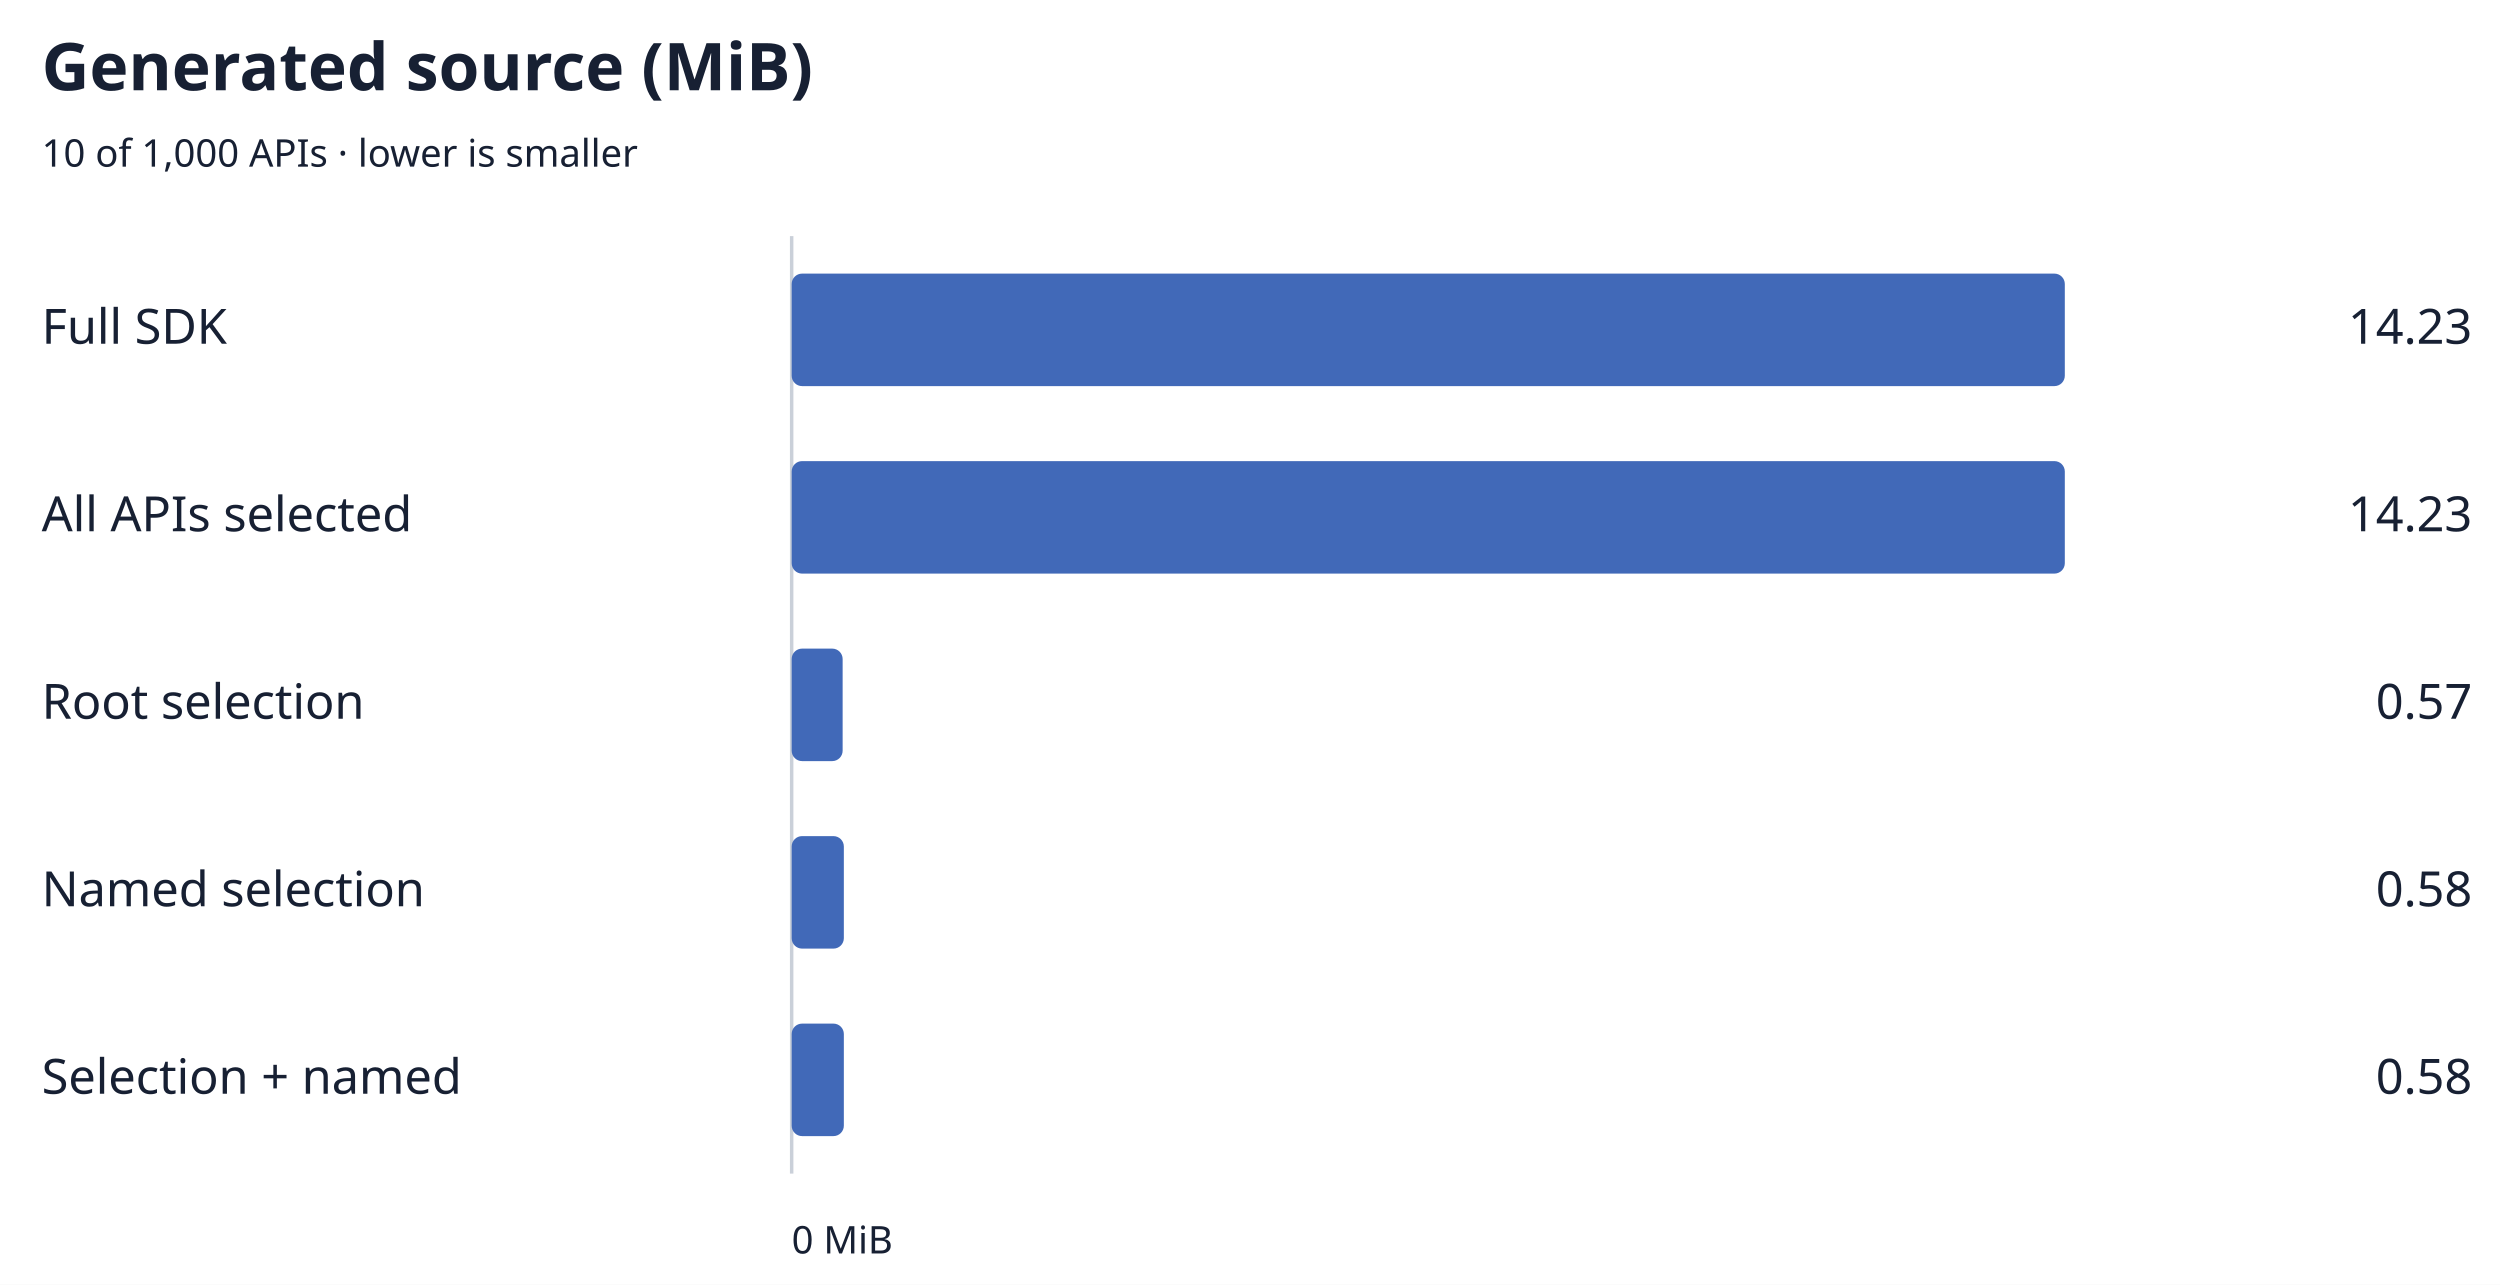
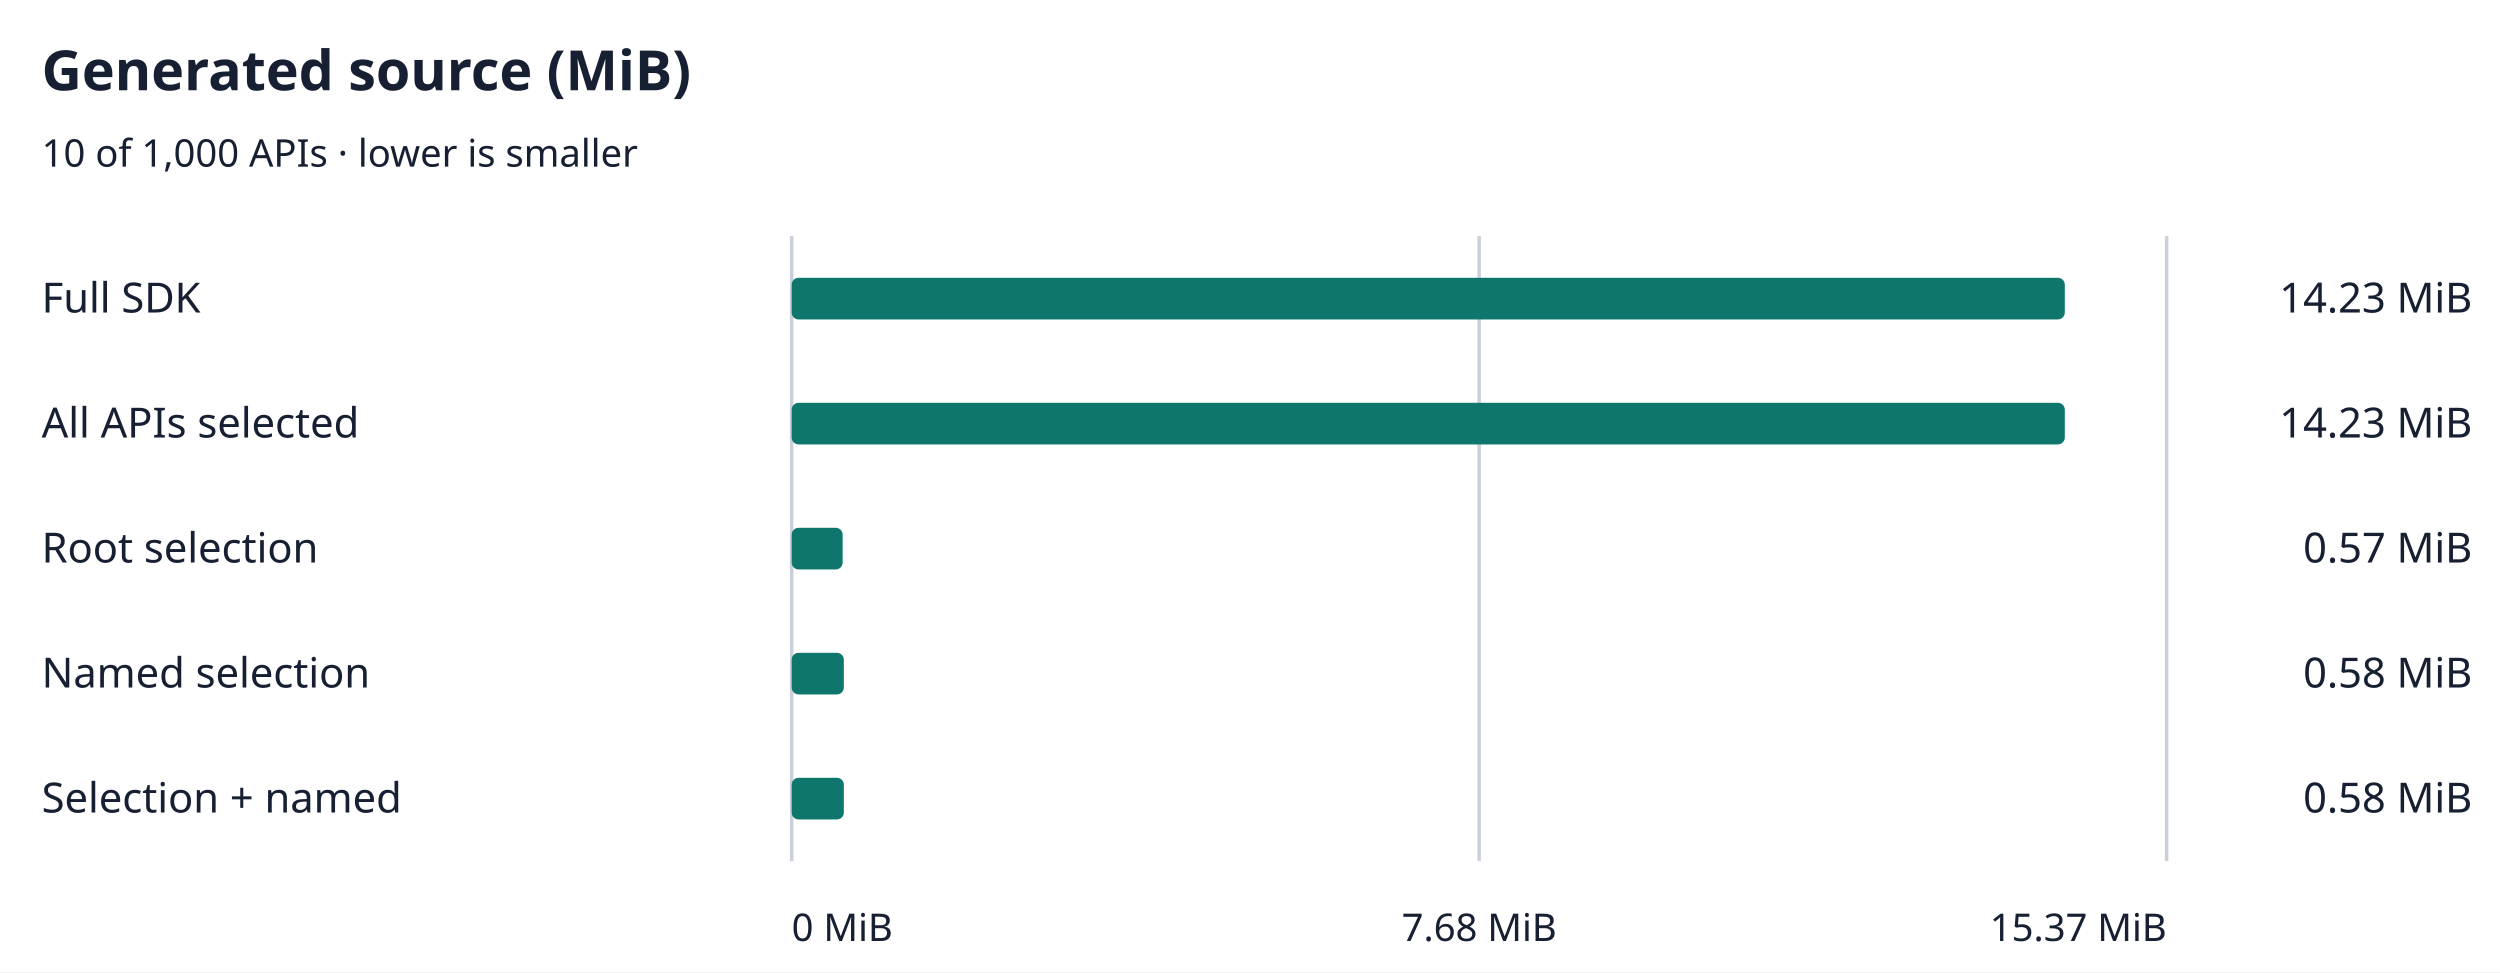
- <svg xmlns="http://www.w3.org/2000/svg" width="720" height="370" viewBox="0 0 720 370" role="img" aria-label="Generated source (MiB)">
-   <rect width="720" height="370" fill="white" />
-   <g font-family="system-ui,sans-serif" font-size="14" fill="#172033">
-     <text x="12" y="26" font-size="19" font-weight="600">Generated source (MiB)</text>
+ <svg xmlns="http://www.w3.org/2000/svg" width="720" height="280" viewBox="0 0 720 280" role="img" aria-label="Generated source (MiB)">
+   <rect width="720" height="280" fill="white" />
+   <g font-family="system-ui,sans-serif" font-size="12" fill="#172033">
+     <text x="12" y="26" font-size="16" font-weight="600">Generated source (MiB)</text>
    <text x="12" y="48" font-size="11">10 of 1,000 APIs · lower is smaller</text>
    <g transform="translate(0 56)">
-       <line x1="228" y1="12" x2="228" y2="282" stroke="#cad0d9" />
+       <line x1="228" y1="12" x2="228" y2="192" stroke="#cad0d9" />
+       <text x="228" y="215" text-anchor="start" font-size="11">0 MiB</text>
+       <line x1="426" y1="12" x2="426" y2="192" stroke="#cad0d9" />
+       <text x="426" y="215" text-anchor="middle" font-size="11">7.68 MiB</text>
+       <line x1="624" y1="12" x2="624" y2="192" stroke="#cad0d9" />
+       <text x="624" y="215" text-anchor="end" font-size="11">15.37 MiB</text>
      <g>
-         <text x="12" y="43">Full SDK</text>
-         <rect x="228" y="22.8" width="366.667" height="32.4" rx="3" fill="#4169b8" />
-         <text x="712" y="43" text-anchor="end">14.23</text>
+         <text x="12" y="34">Full SDK</text>
+         <rect x="228" y="24" width="366.667" height="12" rx="2" fill="#0f766e" />
+         <text x="712" y="34" text-anchor="end">14.23 MiB</text>
      </g>
      <g>
-         <text x="12" y="97">All APIs selected</text>
-         <rect x="228" y="76.8" width="366.667" height="32.4" rx="3" fill="#4169b8" />
-         <text x="712" y="97" text-anchor="end">14.23</text>
+         <text x="12" y="70">All APIs selected</text>
+         <rect x="228" y="60" width="366.667" height="12" rx="2" fill="#0f766e" />
+         <text x="712" y="70" text-anchor="end">14.23 MiB</text>
      </g>
      <g>
-         <text x="12" y="151">Root selection</text>
-         <rect x="228" y="130.8" width="14.681" height="32.4" rx="3" fill="#4169b8" />
-         <text x="712" y="151" text-anchor="end">0.57</text>
+         <text x="12" y="106">Root selection</text>
+         <rect x="228" y="96" width="14.681" height="12" rx="2" fill="#0f766e" />
+         <text x="712" y="106" text-anchor="end">0.57 MiB</text>
      </g>
      <g>
-         <text x="12" y="205">Named selection</text>
-         <rect x="228" y="184.8" width="15.028" height="32.4" rx="3" fill="#4169b8" />
-         <text x="712" y="205" text-anchor="end">0.58</text>
+         <text x="12" y="142">Named selection</text>
+         <rect x="228" y="132" width="15.028" height="12" rx="2" fill="#0f766e" />
+         <text x="712" y="142" text-anchor="end">0.58 MiB</text>
      </g>
      <g>
-         <text x="12" y="259">Selection + named</text>
-         <rect x="228" y="238.8" width="15.028" height="32.4" rx="3" fill="#4169b8" />
-         <text x="712" y="259" text-anchor="end">0.58</text>
+         <text x="12" y="178">Selection + named</text>
+         <rect x="228" y="168" width="15.028" height="12" rx="2" fill="#0f766e" />
+         <text x="712" y="178" text-anchor="end">0.58 MiB</text>
      </g>
-       <text x="228" y="305" font-size="11">0 MiB</text>
    </g>
  </g>
</svg>
